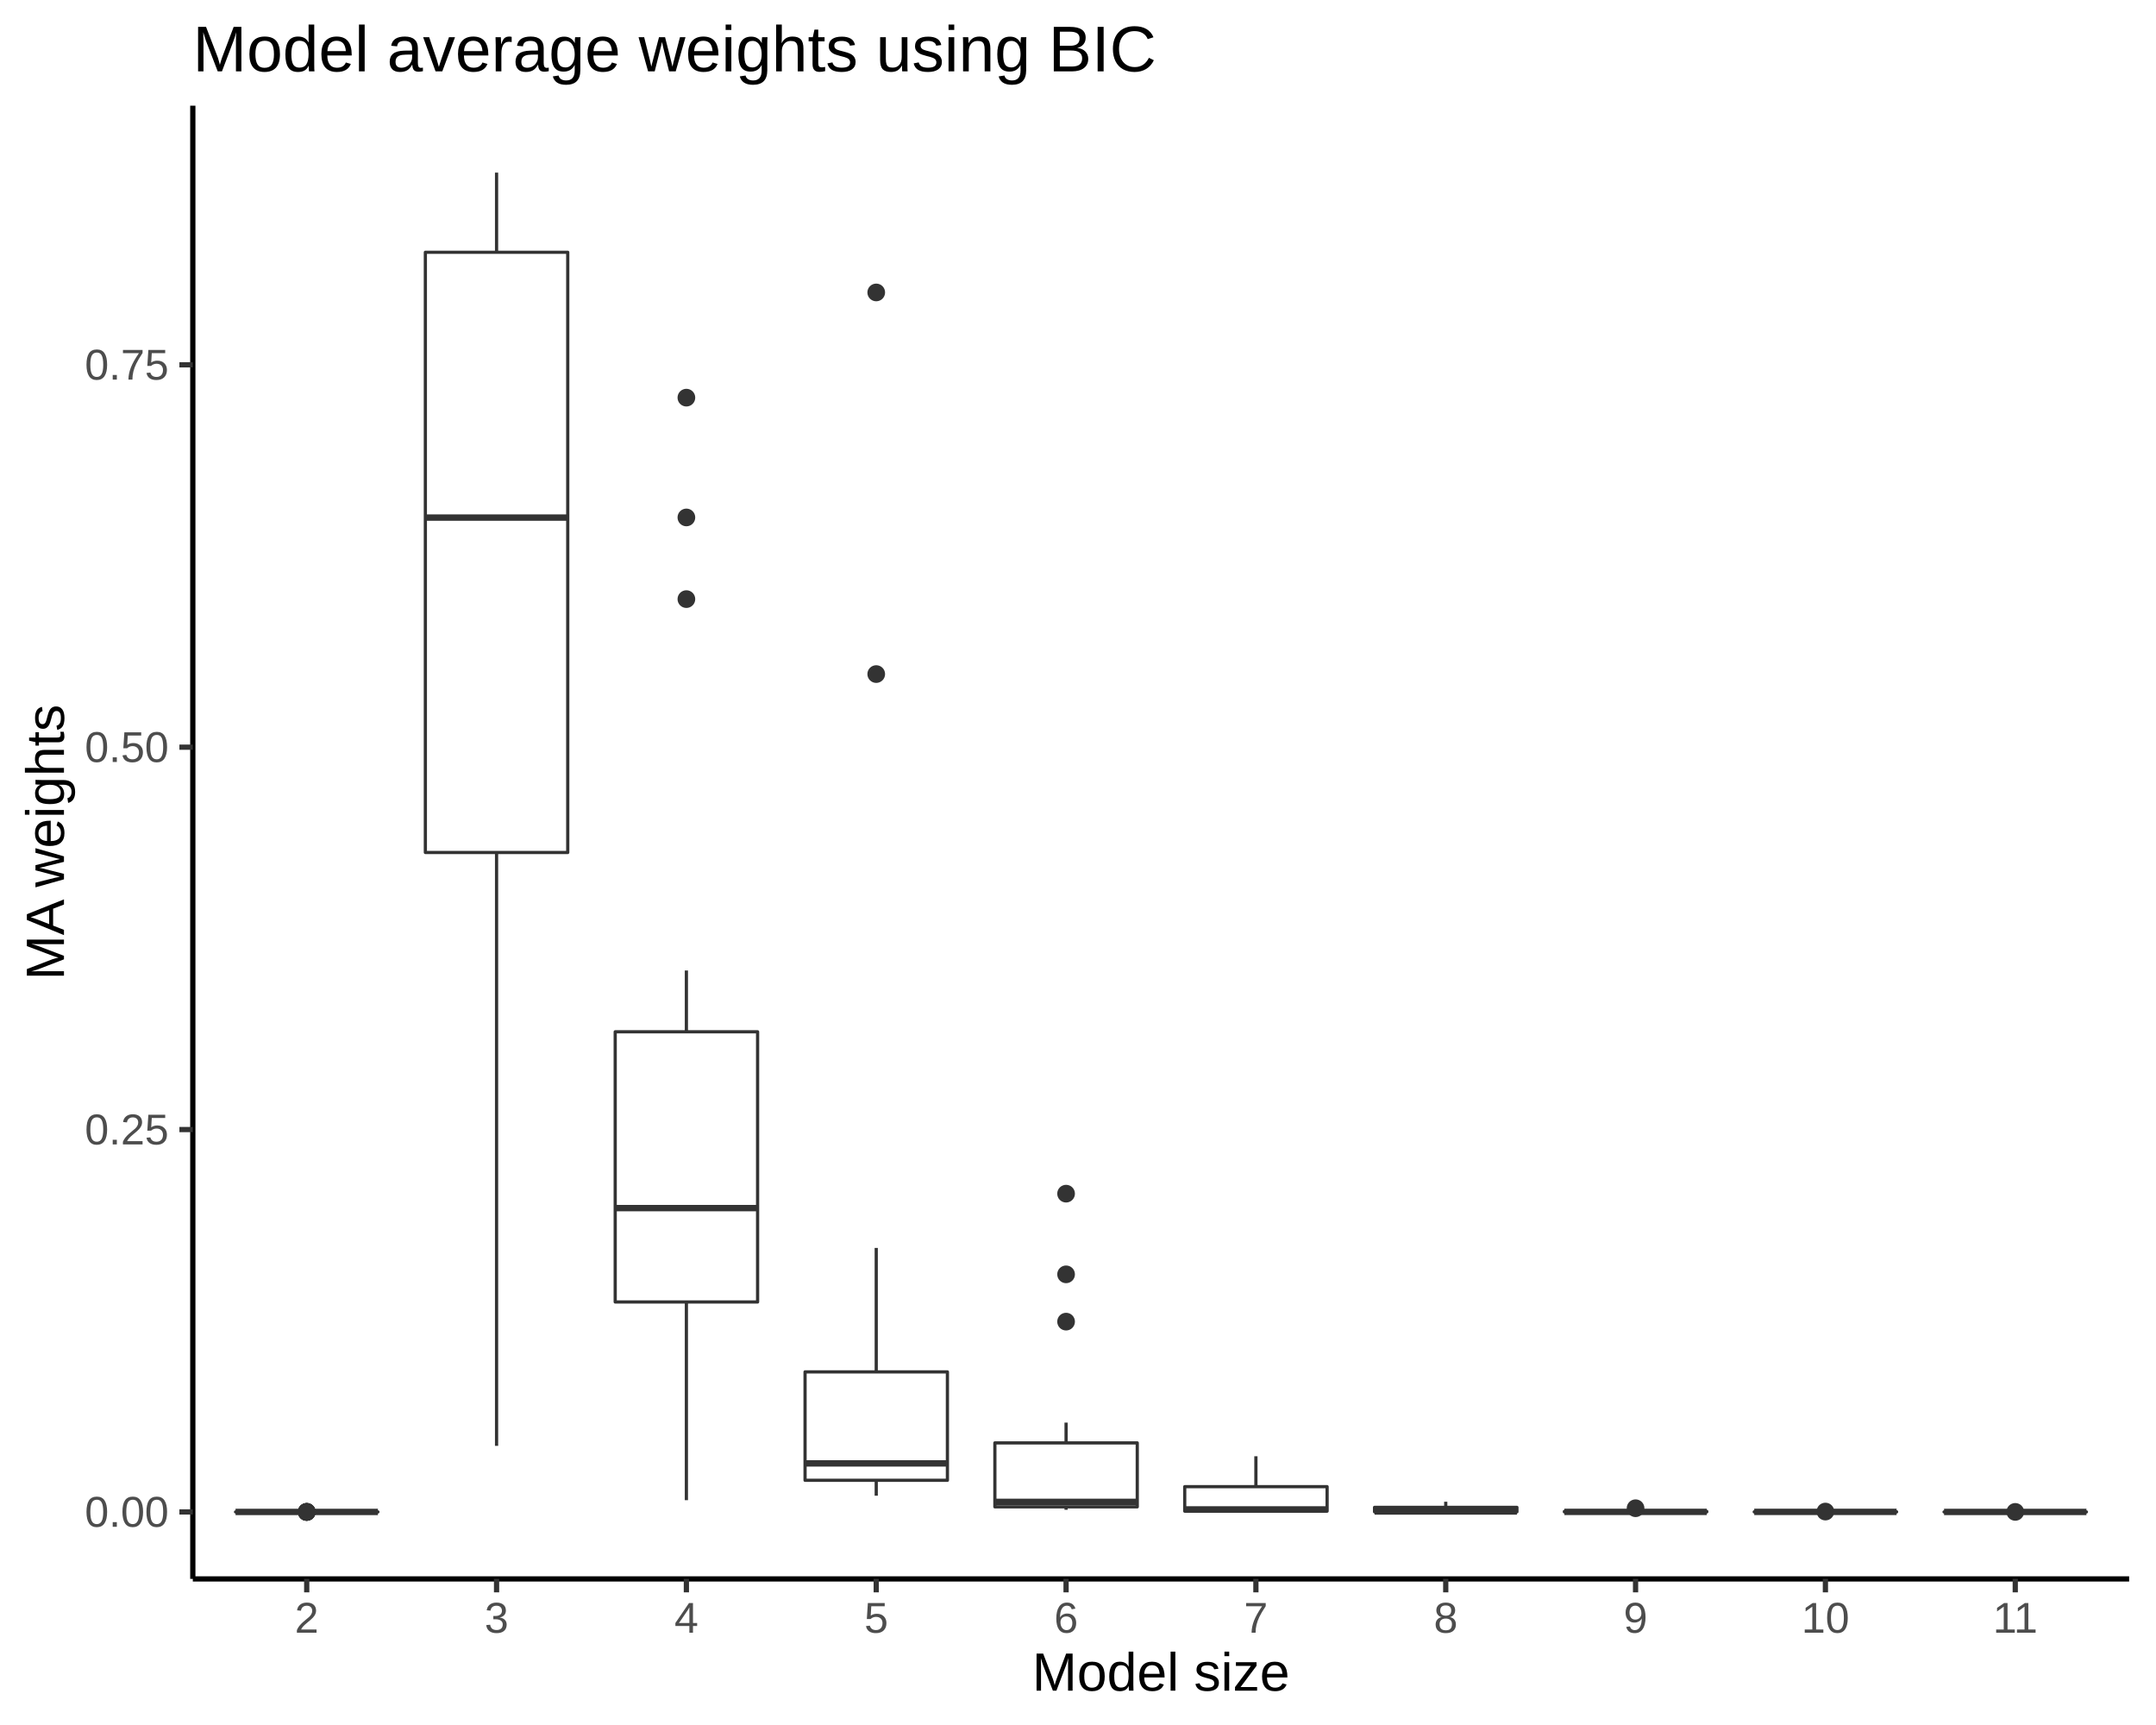
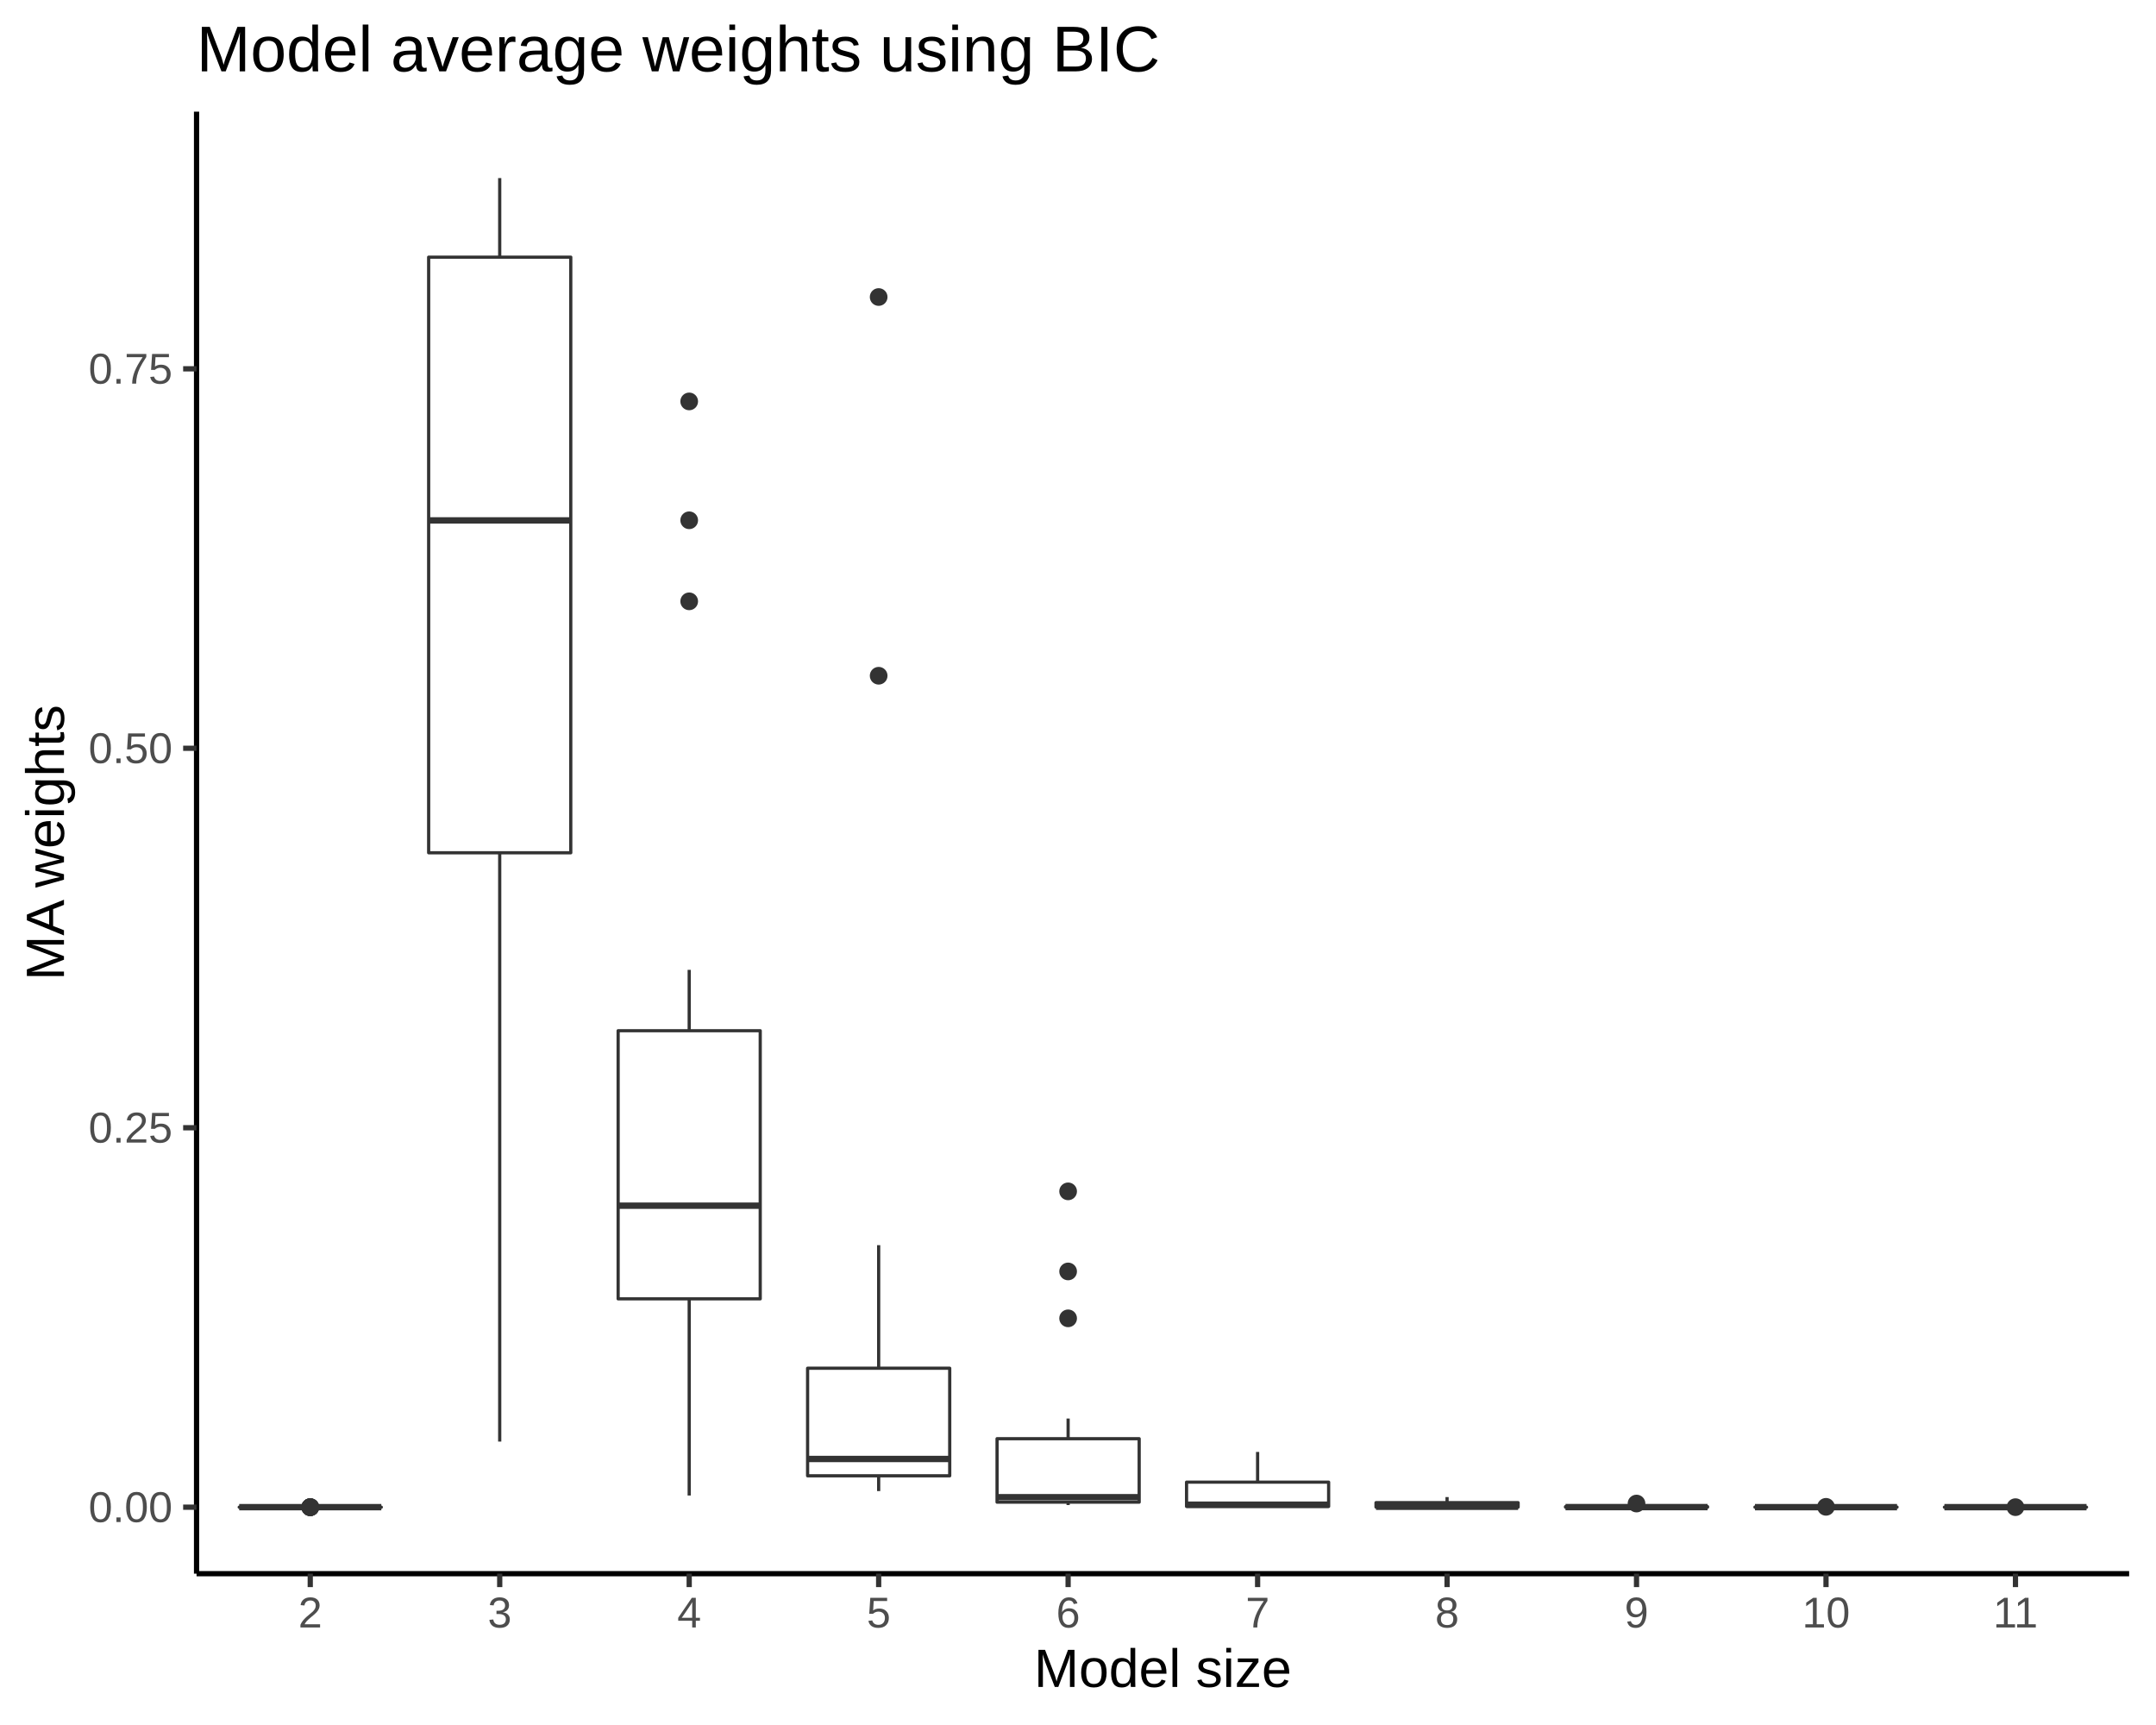
<svg xmlns="http://www.w3.org/2000/svg" viewBox="0 0 720.00 576.00">
  <defs>
    <style type="text/css">
    line, polyline, polygon, path, rect, circle {
      fill: none;
      stroke: #000000;
      stroke-linecap: round;
      stroke-linejoin: round;
      stroke-miterlimit: 10.00;
    }
  </style>
  </defs>
  <rect width="100%" height="100%" style="stroke: none; fill: #FFFFFF;" />
  <rect x="0.00" y="0.00" width="720.00" height="576.00" style="stroke-width: 1.75; stroke: #FFFFFF; fill: #FFFFFF;" />
  <defs>
-     <clipPath id="cpNjQuMzl8NzExLjAzfDUyNy4yMnwzNS4yOA==">
-       <rect x="64.39" y="35.28" width="646.64" height="491.94" />
+     <clipPath id="cpNjUuNjR8NzExLjAzfDUyNS40N3wzNy4yOA==">
+       <rect x="65.64" y="37.28" width="645.39" height="488.19" />
    </clipPath>
  </defs>
-   <rect x="64.39" y="35.28" width="646.64" height="491.94" style="stroke-width: 1.75; stroke: none; fill: #FFFFFF;" clip-path="url(#cpNjQuMzl8NzExLjAzfDUyNy4yMnwzNS4yOA==)" />
-   <circle cx="102.43" cy="504.85" r="1.95pt" style="stroke-width: 0.71; stroke: #333333; fill: #333333;" clip-path="url(#cpNjQuMzl8NzExLjAzfDUyNy4yMnwzNS4yOA==)" />
-   <circle cx="102.43" cy="504.85" r="1.95pt" style="stroke-width: 0.71; stroke: #333333; fill: #333333;" clip-path="url(#cpNjQuMzl8NzExLjAzfDUyNy4yMnwzNS4yOA==)" />
-   <circle cx="102.43" cy="504.85" r="1.95pt" style="stroke-width: 0.71; stroke: #333333; fill: #333333;" clip-path="url(#cpNjQuMzl8NzExLjAzfDUyNy4yMnwzNS4yOA==)" />
-   <circle cx="102.43" cy="504.85" r="1.95pt" style="stroke-width: 0.71; stroke: #333333; fill: #333333;" clip-path="url(#cpNjQuMzl8NzExLjAzfDUyNy4yMnwzNS4yOA==)" />
-   <circle cx="102.43" cy="504.85" r="1.95pt" style="stroke-width: 0.71; stroke: #333333; fill: #333333;" clip-path="url(#cpNjQuMzl8NzExLjAzfDUyNy4yMnwzNS4yOA==)" />
-   <line x1="102.43" y1="504.85" x2="102.43" y2="504.85" style="stroke-width: 1.07; stroke: #333333; stroke-linecap: butt;" clip-path="url(#cpNjQuMzl8NzExLjAzfDUyNy4yMnwzNS4yOA==)" />
-   <line x1="102.43" y1="504.85" x2="102.43" y2="504.85" style="stroke-width: 1.07; stroke: #333333; stroke-linecap: butt;" clip-path="url(#cpNjQuMzl8NzExLjAzfDUyNy4yMnwzNS4yOA==)" />
-   <polygon points="78.66,504.85 78.66,504.85 126.21,504.85 126.21,504.85 78.66,504.85 " style="stroke-width: 1.07; stroke: #333333; fill: #FFFFFF;" clip-path="url(#cpNjQuMzl8NzExLjAzfDUyNy4yMnwzNS4yOA==)" />
-   <line x1="78.66" y1="504.85" x2="126.21" y2="504.85" style="stroke-width: 2.13; stroke: #333333; stroke-linecap: butt;" clip-path="url(#cpNjQuMzl8NzExLjAzfDUyNy4yMnwzNS4yOA==)" />
-   <line x1="165.83" y1="84.24" x2="165.83" y2="57.64" style="stroke-width: 1.07; stroke: #333333; stroke-linecap: butt;" clip-path="url(#cpNjQuMzl8NzExLjAzfDUyNy4yMnwzNS4yOA==)" />
-   <line x1="165.83" y1="284.66" x2="165.83" y2="482.78" style="stroke-width: 1.07; stroke: #333333; stroke-linecap: butt;" clip-path="url(#cpNjQuMzl8NzExLjAzfDUyNy4yMnwzNS4yOA==)" />
-   <polygon points="142.05,84.24 142.05,284.66 189.60,284.66 189.60,84.24 142.05,84.24 " style="stroke-width: 1.07; stroke: #333333; fill: #FFFFFF;" clip-path="url(#cpNjQuMzl8NzExLjAzfDUyNy4yMnwzNS4yOA==)" />
-   <line x1="142.05" y1="172.82" x2="189.60" y2="172.82" style="stroke-width: 2.13; stroke: #333333; stroke-linecap: butt;" clip-path="url(#cpNjQuMzl8NzExLjAzfDUyNy4yMnwzNS4yOA==)" />
-   <circle cx="229.22" cy="200.05" r="1.95pt" style="stroke-width: 0.71; stroke: #333333; fill: #333333;" clip-path="url(#cpNjQuMzl8NzExLjAzfDUyNy4yMnwzNS4yOA==)" />
-   <circle cx="229.22" cy="132.78" r="1.95pt" style="stroke-width: 0.71; stroke: #333333; fill: #333333;" clip-path="url(#cpNjQuMzl8NzExLjAzfDUyNy4yMnwzNS4yOA==)" />
-   <circle cx="229.22" cy="172.78" r="1.95pt" style="stroke-width: 0.71; stroke: #333333; fill: #333333;" clip-path="url(#cpNjQuMzl8NzExLjAzfDUyNy4yMnwzNS4yOA==)" />
-   <line x1="229.22" y1="344.53" x2="229.22" y2="324.05" style="stroke-width: 1.07; stroke: #333333; stroke-linecap: butt;" clip-path="url(#cpNjQuMzl8NzExLjAzfDUyNy4yMnwzNS4yOA==)" />
-   <line x1="229.22" y1="434.75" x2="229.22" y2="500.93" style="stroke-width: 1.07; stroke: #333333; stroke-linecap: butt;" clip-path="url(#cpNjQuMzl8NzExLjAzfDUyNy4yMnwzNS4yOA==)" />
-   <polygon points="205.45,344.53 205.45,434.75 253.00,434.75 253.00,344.53 205.45,344.53 " style="stroke-width: 1.07; stroke: #333333; fill: #FFFFFF;" clip-path="url(#cpNjQuMzl8NzExLjAzfDUyNy4yMnwzNS4yOA==)" />
-   <line x1="205.45" y1="403.40" x2="253.00" y2="403.40" style="stroke-width: 2.13; stroke: #333333; stroke-linecap: butt;" clip-path="url(#cpNjQuMzl8NzExLjAzfDUyNy4yMnwzNS4yOA==)" />
-   <circle cx="292.62" cy="97.65" r="1.95pt" style="stroke-width: 0.71; stroke: #333333; fill: #333333;" clip-path="url(#cpNjQuMzl8NzExLjAzfDUyNy4yMnwzNS4yOA==)" />
-   <circle cx="292.62" cy="225.08" r="1.95pt" style="stroke-width: 0.71; stroke: #333333; fill: #333333;" clip-path="url(#cpNjQuMzl8NzExLjAzfDUyNy4yMnwzNS4yOA==)" />
-   <line x1="292.62" y1="458.09" x2="292.62" y2="416.69" style="stroke-width: 1.07; stroke: #333333; stroke-linecap: butt;" clip-path="url(#cpNjQuMzl8NzExLjAzfDUyNy4yMnwzNS4yOA==)" />
-   <line x1="292.62" y1="494.29" x2="292.62" y2="499.43" style="stroke-width: 1.07; stroke: #333333; stroke-linecap: butt;" clip-path="url(#cpNjQuMzl8NzExLjAzfDUyNy4yMnwzNS4yOA==)" />
-   <polygon points="268.85,458.09 268.85,494.29 316.39,494.29 316.39,458.09 268.85,458.09 " style="stroke-width: 1.07; stroke: #333333; fill: #FFFFFF;" clip-path="url(#cpNjQuMzl8NzExLjAzfDUyNy4yMnwzNS4yOA==)" />
-   <line x1="268.85" y1="488.64" x2="316.39" y2="488.64" style="stroke-width: 2.13; stroke: #333333; stroke-linecap: butt;" clip-path="url(#cpNjQuMzl8NzExLjAzfDUyNy4yMnwzNS4yOA==)" />
-   <circle cx="356.02" cy="441.31" r="1.95pt" style="stroke-width: 0.71; stroke: #333333; fill: #333333;" clip-path="url(#cpNjQuMzl8NzExLjAzfDUyNy4yMnwzNS4yOA==)" />
-   <circle cx="356.02" cy="398.58" r="1.95pt" style="stroke-width: 0.71; stroke: #333333; fill: #333333;" clip-path="url(#cpNjQuMzl8NzExLjAzfDUyNy4yMnwzNS4yOA==)" />
-   <circle cx="356.02" cy="425.52" r="1.95pt" style="stroke-width: 0.71; stroke: #333333; fill: #333333;" clip-path="url(#cpNjQuMzl8NzExLjAzfDUyNy4yMnwzNS4yOA==)" />
-   <line x1="356.02" y1="481.80" x2="356.02" y2="475.02" style="stroke-width: 1.07; stroke: #333333; stroke-linecap: butt;" clip-path="url(#cpNjQuMzl8NzExLjAzfDUyNy4yMnwzNS4yOA==)" />
-   <line x1="356.02" y1="503.16" x2="356.02" y2="504.13" style="stroke-width: 1.07; stroke: #333333; stroke-linecap: butt;" clip-path="url(#cpNjQuMzl8NzExLjAzfDUyNy4yMnwzNS4yOA==)" />
-   <polygon points="332.24,481.80 332.24,503.16 379.79,503.16 379.79,481.80 332.24,481.80 " style="stroke-width: 1.07; stroke: #333333; fill: #FFFFFF;" clip-path="url(#cpNjQuMzl8NzExLjAzfDUyNy4yMnwzNS4yOA==)" />
-   <line x1="332.24" y1="501.49" x2="379.79" y2="501.49" style="stroke-width: 2.13; stroke: #333333; stroke-linecap: butt;" clip-path="url(#cpNjQuMzl8NzExLjAzfDUyNy4yMnwzNS4yOA==)" />
-   <line x1="419.41" y1="496.42" x2="419.41" y2="486.26" style="stroke-width: 1.07; stroke: #333333; stroke-linecap: butt;" clip-path="url(#cpNjQuMzl8NzExLjAzfDUyNy4yMnwzNS4yOA==)" />
-   <line x1="419.41" y1="504.60" x2="419.41" y2="504.74" style="stroke-width: 1.07; stroke: #333333; stroke-linecap: butt;" clip-path="url(#cpNjQuMzl8NzExLjAzfDUyNy4yMnwzNS4yOA==)" />
-   <polygon points="395.64,496.42 395.64,504.60 443.19,504.60 443.19,496.42 395.64,496.42 " style="stroke-width: 1.07; stroke: #333333; fill: #FFFFFF;" clip-path="url(#cpNjQuMzl8NzExLjAzfDUyNy4yMnwzNS4yOA==)" />
-   <line x1="395.64" y1="504.00" x2="443.19" y2="504.00" style="stroke-width: 2.13; stroke: #333333; stroke-linecap: butt;" clip-path="url(#cpNjQuMzl8NzExLjAzfDUyNy4yMnwzNS4yOA==)" />
-   <line x1="482.81" y1="503.33" x2="482.81" y2="501.44" style="stroke-width: 1.07; stroke: #333333; stroke-linecap: butt;" clip-path="url(#cpNjQuMzl8NzExLjAzfDUyNy4yMnwzNS4yOA==)" />
-   <line x1="482.81" y1="504.82" x2="482.81" y2="504.84" style="stroke-width: 1.07; stroke: #333333; stroke-linecap: butt;" clip-path="url(#cpNjQuMzl8NzExLjAzfDUyNy4yMnwzNS4yOA==)" />
-   <polygon points="459.03,503.33 459.03,504.82 506.58,504.82 506.58,503.33 459.03,503.33 " style="stroke-width: 1.07; stroke: #333333; fill: #FFFFFF;" clip-path="url(#cpNjQuMzl8NzExLjAzfDUyNy4yMnwzNS4yOA==)" />
-   <line x1="459.03" y1="504.70" x2="506.58" y2="504.70" style="stroke-width: 2.13; stroke: #333333; stroke-linecap: butt;" clip-path="url(#cpNjQuMzl8NzExLjAzfDUyNy4yMnwzNS4yOA==)" />
-   <circle cx="546.20" cy="503.62" r="1.95pt" style="stroke-width: 0.71; stroke: #333333; fill: #333333;" clip-path="url(#cpNjQuMzl8NzExLjAzfDUyNy4yMnwzNS4yOA==)" />
-   <line x1="546.20" y1="504.67" x2="546.20" y2="504.50" style="stroke-width: 1.07; stroke: #333333; stroke-linecap: butt;" clip-path="url(#cpNjQuMzl8NzExLjAzfDUyNy4yMnwzNS4yOA==)" />
-   <line x1="546.20" y1="504.85" x2="546.20" y2="504.85" style="stroke-width: 1.07; stroke: #333333; stroke-linecap: butt;" clip-path="url(#cpNjQuMzl8NzExLjAzfDUyNy4yMnwzNS4yOA==)" />
-   <polygon points="522.43,504.67 522.43,504.85 569.98,504.85 569.98,504.67 522.43,504.67 " style="stroke-width: 1.07; stroke: #333333; fill: #FFFFFF;" clip-path="url(#cpNjQuMzl8NzExLjAzfDUyNy4yMnwzNS4yOA==)" />
-   <line x1="522.43" y1="504.83" x2="569.98" y2="504.83" style="stroke-width: 2.13; stroke: #333333; stroke-linecap: butt;" clip-path="url(#cpNjQuMzl8NzExLjAzfDUyNy4yMnwzNS4yOA==)" />
-   <circle cx="609.60" cy="504.73" r="1.95pt" style="stroke-width: 0.71; stroke: #333333; fill: #333333;" clip-path="url(#cpNjQuMzl8NzExLjAzfDUyNy4yMnwzNS4yOA==)" />
-   <line x1="609.60" y1="504.81" x2="609.60" y2="504.78" style="stroke-width: 1.07; stroke: #333333; stroke-linecap: butt;" clip-path="url(#cpNjQuMzl8NzExLjAzfDUyNy4yMnwzNS4yOA==)" />
-   <line x1="609.60" y1="504.85" x2="609.60" y2="504.85" style="stroke-width: 1.07; stroke: #333333; stroke-linecap: butt;" clip-path="url(#cpNjQuMzl8NzExLjAzfDUyNy4yMnwzNS4yOA==)" />
-   <polygon points="585.83,504.81 585.83,504.85 633.37,504.85 633.37,504.81 585.83,504.81 " style="stroke-width: 1.07; stroke: #333333; fill: #FFFFFF;" clip-path="url(#cpNjQuMzl8NzExLjAzfDUyNy4yMnwzNS4yOA==)" />
-   <line x1="585.83" y1="504.84" x2="633.37" y2="504.84" style="stroke-width: 2.13; stroke: #333333; stroke-linecap: butt;" clip-path="url(#cpNjQuMzl8NzExLjAzfDUyNy4yMnwzNS4yOA==)" />
-   <circle cx="673.00" cy="504.84" r="1.95pt" style="stroke-width: 0.71; stroke: #333333; fill: #333333;" clip-path="url(#cpNjQuMzl8NzExLjAzfDUyNy4yMnwzNS4yOA==)" />
-   <line x1="673.00" y1="504.85" x2="673.00" y2="504.84" style="stroke-width: 1.07; stroke: #333333; stroke-linecap: butt;" clip-path="url(#cpNjQuMzl8NzExLjAzfDUyNy4yMnwzNS4yOA==)" />
-   <line x1="673.00" y1="504.85" x2="673.00" y2="504.85" style="stroke-width: 1.07; stroke: #333333; stroke-linecap: butt;" clip-path="url(#cpNjQuMzl8NzExLjAzfDUyNy4yMnwzNS4yOA==)" />
-   <polygon points="649.22,504.85 649.22,504.85 696.77,504.85 696.77,504.85 649.22,504.85 " style="stroke-width: 1.07; stroke: #333333; fill: #FFFFFF;" clip-path="url(#cpNjQuMzl8NzExLjAzfDUyNy4yMnwzNS4yOA==)" />
-   <line x1="649.22" y1="504.85" x2="696.77" y2="504.85" style="stroke-width: 2.13; stroke: #333333; stroke-linecap: butt;" clip-path="url(#cpNjQuMzl8NzExLjAzfDUyNy4yMnwzNS4yOA==)" />
+   <rect x="65.64" y="37.28" width="645.39" height="488.19" style="stroke-width: 1.75; stroke: none; fill: #FFFFFF;" clip-path="url(#cpNjUuNjR8NzExLjAzfDUyNS40N3wzNy4yOA==)" />
+   <circle cx="103.61" cy="503.27" r="1.95pt" style="stroke-width: 0.71; stroke: #333333; fill: #333333;" clip-path="url(#cpNjUuNjR8NzExLjAzfDUyNS40N3wzNy4yOA==)" />
+   <circle cx="103.61" cy="503.27" r="1.95pt" style="stroke-width: 0.71; stroke: #333333; fill: #333333;" clip-path="url(#cpNjUuNjR8NzExLjAzfDUyNS40N3wzNy4yOA==)" />
+   <circle cx="103.61" cy="503.27" r="1.95pt" style="stroke-width: 0.71; stroke: #333333; fill: #333333;" clip-path="url(#cpNjUuNjR8NzExLjAzfDUyNS40N3wzNy4yOA==)" />
+   <circle cx="103.61" cy="503.27" r="1.95pt" style="stroke-width: 0.71; stroke: #333333; fill: #333333;" clip-path="url(#cpNjUuNjR8NzExLjAzfDUyNS40N3wzNy4yOA==)" />
+   <circle cx="103.61" cy="503.27" r="1.95pt" style="stroke-width: 0.71; stroke: #333333; fill: #333333;" clip-path="url(#cpNjUuNjR8NzExLjAzfDUyNS40N3wzNy4yOA==)" />
+   <line x1="103.61" y1="503.27" x2="103.61" y2="503.27" style="stroke-width: 1.07; stroke: #333333; stroke-linecap: butt;" clip-path="url(#cpNjUuNjR8NzExLjAzfDUyNS40N3wzNy4yOA==)" />
+   <line x1="103.61" y1="503.27" x2="103.61" y2="503.27" style="stroke-width: 1.07; stroke: #333333; stroke-linecap: butt;" clip-path="url(#cpNjUuNjR8NzExLjAzfDUyNS40N3wzNy4yOA==)" />
+   <polygon points="79.88,503.27 79.88,503.27 127.34,503.27 127.34,503.27 79.88,503.27 " style="stroke-width: 1.07; stroke: #333333; fill: #FFFFFF;" clip-path="url(#cpNjUuNjR8NzExLjAzfDUyNS40N3wzNy4yOA==)" />
+   <line x1="79.88" y1="503.27" x2="127.34" y2="503.27" style="stroke-width: 2.13; stroke: #333333; stroke-linecap: butt;" clip-path="url(#cpNjUuNjR8NzExLjAzfDUyNS40N3wzNy4yOA==)" />
+   <line x1="166.88" y1="85.87" x2="166.88" y2="59.47" style="stroke-width: 1.07; stroke: #333333; stroke-linecap: butt;" clip-path="url(#cpNjUuNjR8NzExLjAzfDUyNS40N3wzNy4yOA==)" />
+   <line x1="166.88" y1="284.75" x2="166.88" y2="481.37" style="stroke-width: 1.07; stroke: #333333; stroke-linecap: butt;" clip-path="url(#cpNjUuNjR8NzExLjAzfDUyNS40N3wzNy4yOA==)" />
+   <polygon points="143.15,85.87 143.15,284.75 190.61,284.75 190.61,85.87 143.15,85.87 " style="stroke-width: 1.07; stroke: #333333; fill: #FFFFFF;" clip-path="url(#cpNjUuNjR8NzExLjAzfDUyNS40N3wzNy4yOA==)" />
+   <line x1="143.15" y1="173.77" x2="190.61" y2="173.77" style="stroke-width: 2.13; stroke: #333333; stroke-linecap: butt;" clip-path="url(#cpNjUuNjR8NzExLjAzfDUyNS40N3wzNy4yOA==)" />
+   <circle cx="230.16" cy="200.79" r="1.95pt" style="stroke-width: 0.71; stroke: #333333; fill: #333333;" clip-path="url(#cpNjUuNjR8NzExLjAzfDUyNS40N3wzNy4yOA==)" />
+   <circle cx="230.16" cy="134.04" r="1.95pt" style="stroke-width: 0.71; stroke: #333333; fill: #333333;" clip-path="url(#cpNjUuNjR8NzExLjAzfDUyNS40N3wzNy4yOA==)" />
+   <circle cx="230.16" cy="173.73" r="1.95pt" style="stroke-width: 0.71; stroke: #333333; fill: #333333;" clip-path="url(#cpNjUuNjR8NzExLjAzfDUyNS40N3wzNy4yOA==)" />
+   <line x1="230.16" y1="344.17" x2="230.16" y2="323.85" style="stroke-width: 1.07; stroke: #333333; stroke-linecap: butt;" clip-path="url(#cpNjUuNjR8NzExLjAzfDUyNS40N3wzNy4yOA==)" />
+   <line x1="230.16" y1="433.70" x2="230.16" y2="499.38" style="stroke-width: 1.07; stroke: #333333; stroke-linecap: butt;" clip-path="url(#cpNjUuNjR8NzExLjAzfDUyNS40N3wzNy4yOA==)" />
+   <polygon points="206.43,344.17 206.43,433.70 253.88,433.70 253.88,344.17 206.43,344.17 " style="stroke-width: 1.07; stroke: #333333; fill: #FFFFFF;" clip-path="url(#cpNjUuNjR8NzExLjAzfDUyNS40N3wzNy4yOA==)" />
+   <line x1="206.43" y1="402.59" x2="253.88" y2="402.59" style="stroke-width: 2.13; stroke: #333333; stroke-linecap: butt;" clip-path="url(#cpNjUuNjR8NzExLjAzfDUyNS40N3wzNy4yOA==)" />
+   <circle cx="293.43" cy="99.18" r="1.95pt" style="stroke-width: 0.71; stroke: #333333; fill: #333333;" clip-path="url(#cpNjUuNjR8NzExLjAzfDUyNS40N3wzNy4yOA==)" />
+   <circle cx="293.43" cy="225.64" r="1.95pt" style="stroke-width: 0.71; stroke: #333333; fill: #333333;" clip-path="url(#cpNjUuNjR8NzExLjAzfDUyNS40N3wzNy4yOA==)" />
+   <line x1="293.43" y1="456.87" x2="293.43" y2="415.78" style="stroke-width: 1.07; stroke: #333333; stroke-linecap: butt;" clip-path="url(#cpNjUuNjR8NzExLjAzfDUyNS40N3wzNy4yOA==)" />
+   <line x1="293.43" y1="492.79" x2="293.43" y2="497.89" style="stroke-width: 1.07; stroke: #333333; stroke-linecap: butt;" clip-path="url(#cpNjUuNjR8NzExLjAzfDUyNS40N3wzNy4yOA==)" />
+   <polygon points="269.70,456.87 269.70,492.79 317.16,492.79 317.16,456.87 269.70,456.87 " style="stroke-width: 1.07; stroke: #333333; fill: #FFFFFF;" clip-path="url(#cpNjUuNjR8NzExLjAzfDUyNS40N3wzNy4yOA==)" />
+   <line x1="269.70" y1="487.18" x2="317.16" y2="487.18" style="stroke-width: 2.13; stroke: #333333; stroke-linecap: butt;" clip-path="url(#cpNjUuNjR8NzExLjAzfDUyNS40N3wzNy4yOA==)" />
+   <circle cx="356.70" cy="440.21" r="1.95pt" style="stroke-width: 0.71; stroke: #333333; fill: #333333;" clip-path="url(#cpNjUuNjR8NzExLjAzfDUyNS40N3wzNy4yOA==)" />
+   <circle cx="356.70" cy="397.81" r="1.95pt" style="stroke-width: 0.71; stroke: #333333; fill: #333333;" clip-path="url(#cpNjUuNjR8NzExLjAzfDUyNS40N3wzNy4yOA==)" />
+   <circle cx="356.70" cy="424.55" r="1.95pt" style="stroke-width: 0.71; stroke: #333333; fill: #333333;" clip-path="url(#cpNjUuNjR8NzExLjAzfDUyNS40N3wzNy4yOA==)" />
+   <line x1="356.70" y1="480.40" x2="356.70" y2="473.67" style="stroke-width: 1.07; stroke: #333333; stroke-linecap: butt;" clip-path="url(#cpNjUuNjR8NzExLjAzfDUyNS40N3wzNy4yOA==)" />
+   <line x1="356.70" y1="501.59" x2="356.70" y2="502.56" style="stroke-width: 1.07; stroke: #333333; stroke-linecap: butt;" clip-path="url(#cpNjUuNjR8NzExLjAzfDUyNS40N3wzNy4yOA==)" />
+   <polygon points="332.97,480.40 332.97,501.59 380.43,501.59 380.43,480.40 332.97,480.40 " style="stroke-width: 1.07; stroke: #333333; fill: #FFFFFF;" clip-path="url(#cpNjUuNjR8NzExLjAzfDUyNS40N3wzNy4yOA==)" />
+   <line x1="332.97" y1="499.93" x2="380.43" y2="499.93" style="stroke-width: 2.13; stroke: #333333; stroke-linecap: butt;" clip-path="url(#cpNjUuNjR8NzExLjAzfDUyNS40N3wzNy4yOA==)" />
+   <line x1="419.98" y1="494.91" x2="419.98" y2="484.82" style="stroke-width: 1.07; stroke: #333333; stroke-linecap: butt;" clip-path="url(#cpNjUuNjR8NzExLjAzfDUyNS40N3wzNy4yOA==)" />
+   <line x1="419.98" y1="503.02" x2="419.98" y2="503.16" style="stroke-width: 1.07; stroke: #333333; stroke-linecap: butt;" clip-path="url(#cpNjUuNjR8NzExLjAzfDUyNS40N3wzNy4yOA==)" />
+   <polygon points="396.25,494.91 396.25,503.02 443.70,503.02 443.70,494.91 396.25,494.91 " style="stroke-width: 1.07; stroke: #333333; fill: #FFFFFF;" clip-path="url(#cpNjUuNjR8NzExLjAzfDUyNS40N3wzNy4yOA==)" />
+   <line x1="396.25" y1="502.43" x2="443.70" y2="502.43" style="stroke-width: 2.13; stroke: #333333; stroke-linecap: butt;" clip-path="url(#cpNjUuNjR8NzExLjAzfDUyNS40N3wzNy4yOA==)" />
+   <line x1="483.25" y1="501.76" x2="483.25" y2="499.89" style="stroke-width: 1.07; stroke: #333333; stroke-linecap: butt;" clip-path="url(#cpNjUuNjR8NzExLjAzfDUyNS40N3wzNy4yOA==)" />
+   <line x1="483.25" y1="503.24" x2="483.25" y2="503.26" style="stroke-width: 1.07; stroke: #333333; stroke-linecap: butt;" clip-path="url(#cpNjUuNjR8NzExLjAzfDUyNS40N3wzNy4yOA==)" />
+   <polygon points="459.52,501.76 459.52,503.24 506.98,503.24 506.98,501.76 459.52,501.76 " style="stroke-width: 1.07; stroke: #333333; fill: #FFFFFF;" clip-path="url(#cpNjUuNjR8NzExLjAzfDUyNS40N3wzNy4yOA==)" />
+   <line x1="459.52" y1="503.12" x2="506.98" y2="503.12" style="stroke-width: 2.13; stroke: #333333; stroke-linecap: butt;" clip-path="url(#cpNjUuNjR8NzExLjAzfDUyNS40N3wzNy4yOA==)" />
+   <circle cx="546.52" cy="502.05" r="1.95pt" style="stroke-width: 0.71; stroke: #333333; fill: #333333;" clip-path="url(#cpNjUuNjR8NzExLjAzfDUyNS40N3wzNy4yOA==)" />
+   <line x1="546.52" y1="503.09" x2="546.52" y2="502.92" style="stroke-width: 1.07; stroke: #333333; stroke-linecap: butt;" clip-path="url(#cpNjUuNjR8NzExLjAzfDUyNS40N3wzNy4yOA==)" />
+   <line x1="546.52" y1="503.27" x2="546.52" y2="503.27" style="stroke-width: 1.07; stroke: #333333; stroke-linecap: butt;" clip-path="url(#cpNjUuNjR8NzExLjAzfDUyNS40N3wzNy4yOA==)" />
+   <polygon points="522.80,503.09 522.80,503.27 570.25,503.27 570.25,503.09 522.80,503.09 " style="stroke-width: 1.07; stroke: #333333; fill: #FFFFFF;" clip-path="url(#cpNjUuNjR8NzExLjAzfDUyNS40N3wzNy4yOA==)" />
+   <line x1="522.80" y1="503.25" x2="570.25" y2="503.25" style="stroke-width: 2.13; stroke: #333333; stroke-linecap: butt;" clip-path="url(#cpNjUuNjR8NzExLjAzfDUyNS40N3wzNy4yOA==)" />
+   <circle cx="609.80" cy="503.15" r="1.95pt" style="stroke-width: 0.71; stroke: #333333; fill: #333333;" clip-path="url(#cpNjUuNjR8NzExLjAzfDUyNS40N3wzNy4yOA==)" />
+   <line x1="609.80" y1="503.23" x2="609.80" y2="503.20" style="stroke-width: 1.07; stroke: #333333; stroke-linecap: butt;" clip-path="url(#cpNjUuNjR8NzExLjAzfDUyNS40N3wzNy4yOA==)" />
+   <line x1="609.80" y1="503.27" x2="609.80" y2="503.27" style="stroke-width: 1.07; stroke: #333333; stroke-linecap: butt;" clip-path="url(#cpNjUuNjR8NzExLjAzfDUyNS40N3wzNy4yOA==)" />
+   <polygon points="586.07,503.23 586.07,503.27 633.52,503.27 633.52,503.23 586.07,503.23 " style="stroke-width: 1.07; stroke: #333333; fill: #FFFFFF;" clip-path="url(#cpNjUuNjR8NzExLjAzfDUyNS40N3wzNy4yOA==)" />
+   <line x1="586.07" y1="503.27" x2="633.52" y2="503.27" style="stroke-width: 2.13; stroke: #333333; stroke-linecap: butt;" clip-path="url(#cpNjUuNjR8NzExLjAzfDUyNS40N3wzNy4yOA==)" />
+   <circle cx="673.07" cy="503.26" r="1.95pt" style="stroke-width: 0.71; stroke: #333333; fill: #333333;" clip-path="url(#cpNjUuNjR8NzExLjAzfDUyNS40N3wzNy4yOA==)" />
+   <line x1="673.07" y1="503.27" x2="673.07" y2="503.26" style="stroke-width: 1.07; stroke: #333333; stroke-linecap: butt;" clip-path="url(#cpNjUuNjR8NzExLjAzfDUyNS40N3wzNy4yOA==)" />
+   <line x1="673.07" y1="503.27" x2="673.07" y2="503.27" style="stroke-width: 1.07; stroke: #333333; stroke-linecap: butt;" clip-path="url(#cpNjUuNjR8NzExLjAzfDUyNS40N3wzNy4yOA==)" />
+   <polygon points="649.34,503.27 649.34,503.27 696.80,503.27 696.80,503.27 649.34,503.27 " style="stroke-width: 1.07; stroke: #333333; fill: #FFFFFF;" clip-path="url(#cpNjUuNjR8NzExLjAzfDUyNS40N3wzNy4yOA==)" />
+   <line x1="649.34" y1="503.27" x2="696.80" y2="503.27" style="stroke-width: 2.13; stroke: #333333; stroke-linecap: butt;" clip-path="url(#cpNjUuNjR8NzExLjAzfDUyNS40N3wzNy4yOA==)" />
  <defs>
    <clipPath id="cpMC4wMHw3MjAuMDB8NTc2LjAwfDAuMDA=">
      <rect x="0.00" y="0.00" width="720.00" height="576.00" />
    </clipPath>
  </defs>
-   <polyline points="64.39,527.22 64.39,35.28 " style="stroke-width: 1.75; stroke-linecap: butt;" clip-path="url(#cpMC4wMHw3MjAuMDB8NTc2LjAwfDAuMDA=)" />
+   <polyline points="65.64,525.47 65.64,37.28 " style="stroke-width: 1.75; stroke-linecap: butt;" clip-path="url(#cpMC4wMHw3MjAuMDB8NTc2LjAwfDAuMDA=)" />
  <g clip-path="url(#cpMC4wMHw3MjAuMDB8NTc2LjAwfDAuMDA=)">
-     <text x="28.32" y="509.81" style="font-size: 14.40px; fill: #4D4D4D; font-family: Liberation Sans;" textLength="28.00px" lengthAdjust="spacingAndGlyphs">0.00</text>
+     <text x="29.57" y="508.23" style="font-size: 14.40px; fill: #4D4D4D; font-family: Liberation Sans;" textLength="28.00px" lengthAdjust="spacingAndGlyphs">0.00</text>
  </g>
  <g clip-path="url(#cpMC4wMHw3MjAuMDB8NTc2LjAwfDAuMDA=)">
-     <text x="28.32" y="382.13" style="font-size: 14.40px; fill: #4D4D4D; font-family: Liberation Sans;" textLength="28.00px" lengthAdjust="spacingAndGlyphs">0.25</text>
+     <text x="29.57" y="381.52" style="font-size: 14.40px; fill: #4D4D4D; font-family: Liberation Sans;" textLength="28.00px" lengthAdjust="spacingAndGlyphs">0.25</text>
  </g>
  <g clip-path="url(#cpMC4wMHw3MjAuMDB8NTc2LjAwfDAuMDA=)">
-     <text x="28.32" y="254.44" style="font-size: 14.40px; fill: #4D4D4D; font-family: Liberation Sans;" textLength="28.00px" lengthAdjust="spacingAndGlyphs">0.50</text>
+     <text x="29.57" y="254.81" style="font-size: 14.40px; fill: #4D4D4D; font-family: Liberation Sans;" textLength="28.00px" lengthAdjust="spacingAndGlyphs">0.50</text>
  </g>
  <g clip-path="url(#cpMC4wMHw3MjAuMDB8NTc2LjAwfDAuMDA=)">
-     <text x="28.32" y="126.76" style="font-size: 14.40px; fill: #4D4D4D; font-family: Liberation Sans;" textLength="28.00px" lengthAdjust="spacingAndGlyphs">0.75</text>
+     <text x="29.57" y="128.10" style="font-size: 14.40px; fill: #4D4D4D; font-family: Liberation Sans;" textLength="28.00px" lengthAdjust="spacingAndGlyphs">0.75</text>
  </g>
-   <polyline points="59.91,504.85 64.39,504.85 " style="stroke-width: 1.75; stroke: #333333; stroke-linecap: butt;" clip-path="url(#cpMC4wMHw3MjAuMDB8NTc2LjAwfDAuMDA=)" />
-   <polyline points="59.91,377.17 64.39,377.17 " style="stroke-width: 1.75; stroke: #333333; stroke-linecap: butt;" clip-path="url(#cpMC4wMHw3MjAuMDB8NTc2LjAwfDAuMDA=)" />
-   <polyline points="59.91,249.49 64.39,249.49 " style="stroke-width: 1.75; stroke: #333333; stroke-linecap: butt;" clip-path="url(#cpMC4wMHw3MjAuMDB8NTc2LjAwfDAuMDA=)" />
-   <polyline points="59.91,121.81 64.39,121.81 " style="stroke-width: 1.75; stroke: #333333; stroke-linecap: butt;" clip-path="url(#cpMC4wMHw3MjAuMDB8NTc2LjAwfDAuMDA=)" />
-   <polyline points="64.39,527.22 711.03,527.22 " style="stroke-width: 1.75; stroke-linecap: butt;" clip-path="url(#cpMC4wMHw3MjAuMDB8NTc2LjAwfDAuMDA=)" />
-   <polyline points="102.43,531.70 102.43,527.22 " style="stroke-width: 1.75; stroke: #333333; stroke-linecap: butt;" clip-path="url(#cpMC4wMHw3MjAuMDB8NTc2LjAwfDAuMDA=)" />
-   <polyline points="165.83,531.70 165.83,527.22 " style="stroke-width: 1.75; stroke: #333333; stroke-linecap: butt;" clip-path="url(#cpMC4wMHw3MjAuMDB8NTc2LjAwfDAuMDA=)" />
-   <polyline points="229.22,531.70 229.22,527.22 " style="stroke-width: 1.75; stroke: #333333; stroke-linecap: butt;" clip-path="url(#cpMC4wMHw3MjAuMDB8NTc2LjAwfDAuMDA=)" />
-   <polyline points="292.62,531.70 292.62,527.22 " style="stroke-width: 1.75; stroke: #333333; stroke-linecap: butt;" clip-path="url(#cpMC4wMHw3MjAuMDB8NTc2LjAwfDAuMDA=)" />
-   <polyline points="356.02,531.70 356.02,527.22 " style="stroke-width: 1.75; stroke: #333333; stroke-linecap: butt;" clip-path="url(#cpMC4wMHw3MjAuMDB8NTc2LjAwfDAuMDA=)" />
-   <polyline points="419.41,531.70 419.41,527.22 " style="stroke-width: 1.75; stroke: #333333; stroke-linecap: butt;" clip-path="url(#cpMC4wMHw3MjAuMDB8NTc2LjAwfDAuMDA=)" />
-   <polyline points="482.81,531.70 482.81,527.22 " style="stroke-width: 1.75; stroke: #333333; stroke-linecap: butt;" clip-path="url(#cpMC4wMHw3MjAuMDB8NTc2LjAwfDAuMDA=)" />
-   <polyline points="546.20,531.70 546.20,527.22 " style="stroke-width: 1.75; stroke: #333333; stroke-linecap: butt;" clip-path="url(#cpMC4wMHw3MjAuMDB8NTc2LjAwfDAuMDA=)" />
-   <polyline points="609.60,531.70 609.60,527.22 " style="stroke-width: 1.75; stroke: #333333; stroke-linecap: butt;" clip-path="url(#cpMC4wMHw3MjAuMDB8NTc2LjAwfDAuMDA=)" />
-   <polyline points="673.00,531.70 673.00,527.22 " style="stroke-width: 1.75; stroke: #333333; stroke-linecap: butt;" clip-path="url(#cpMC4wMHw3MjAuMDB8NTc2LjAwfDAuMDA=)" />
+   <polyline points="61.16,503.27 65.64,503.27 " style="stroke-width: 1.75; stroke: #333333; stroke-linecap: butt;" clip-path="url(#cpMC4wMHw3MjAuMDB8NTc2LjAwfDAuMDA=)" />
+   <polyline points="61.16,376.57 65.64,376.57 " style="stroke-width: 1.75; stroke: #333333; stroke-linecap: butt;" clip-path="url(#cpMC4wMHw3MjAuMDB8NTc2LjAwfDAuMDA=)" />
+   <polyline points="61.16,249.86 65.64,249.86 " style="stroke-width: 1.75; stroke: #333333; stroke-linecap: butt;" clip-path="url(#cpMC4wMHw3MjAuMDB8NTc2LjAwfDAuMDA=)" />
+   <polyline points="61.16,123.15 65.64,123.15 " style="stroke-width: 1.75; stroke: #333333; stroke-linecap: butt;" clip-path="url(#cpMC4wMHw3MjAuMDB8NTc2LjAwfDAuMDA=)" />
+   <polyline points="65.64,525.47 711.03,525.47 " style="stroke-width: 1.75; stroke-linecap: butt;" clip-path="url(#cpMC4wMHw3MjAuMDB8NTc2LjAwfDAuMDA=)" />
+   <polyline points="103.61,529.95 103.61,525.47 " style="stroke-width: 1.75; stroke: #333333; stroke-linecap: butt;" clip-path="url(#cpMC4wMHw3MjAuMDB8NTc2LjAwfDAuMDA=)" />
+   <polyline points="166.88,529.95 166.88,525.47 " style="stroke-width: 1.75; stroke: #333333; stroke-linecap: butt;" clip-path="url(#cpMC4wMHw3MjAuMDB8NTc2LjAwfDAuMDA=)" />
+   <polyline points="230.16,529.95 230.16,525.47 " style="stroke-width: 1.75; stroke: #333333; stroke-linecap: butt;" clip-path="url(#cpMC4wMHw3MjAuMDB8NTc2LjAwfDAuMDA=)" />
+   <polyline points="293.43,529.95 293.43,525.47 " style="stroke-width: 1.75; stroke: #333333; stroke-linecap: butt;" clip-path="url(#cpMC4wMHw3MjAuMDB8NTc2LjAwfDAuMDA=)" />
+   <polyline points="356.70,529.95 356.70,525.47 " style="stroke-width: 1.75; stroke: #333333; stroke-linecap: butt;" clip-path="url(#cpMC4wMHw3MjAuMDB8NTc2LjAwfDAuMDA=)" />
+   <polyline points="419.98,529.95 419.98,525.47 " style="stroke-width: 1.75; stroke: #333333; stroke-linecap: butt;" clip-path="url(#cpMC4wMHw3MjAuMDB8NTc2LjAwfDAuMDA=)" />
+   <polyline points="483.25,529.95 483.25,525.47 " style="stroke-width: 1.75; stroke: #333333; stroke-linecap: butt;" clip-path="url(#cpMC4wMHw3MjAuMDB8NTc2LjAwfDAuMDA=)" />
+   <polyline points="546.52,529.95 546.52,525.47 " style="stroke-width: 1.75; stroke: #333333; stroke-linecap: butt;" clip-path="url(#cpMC4wMHw3MjAuMDB8NTc2LjAwfDAuMDA=)" />
+   <polyline points="609.80,529.95 609.80,525.47 " style="stroke-width: 1.75; stroke: #333333; stroke-linecap: butt;" clip-path="url(#cpMC4wMHw3MjAuMDB8NTc2LjAwfDAuMDA=)" />
+   <polyline points="673.07,529.95 673.07,525.47 " style="stroke-width: 1.75; stroke: #333333; stroke-linecap: butt;" clip-path="url(#cpMC4wMHw3MjAuMDB8NTc2LjAwfDAuMDA=)" />
  <g clip-path="url(#cpMC4wMHw3MjAuMDB8NTc2LjAwfDAuMDA=)">
-     <text x="98.43" y="545.19" style="font-size: 14.40px; fill: #4D4D4D; font-family: Liberation Sans;" textLength="8.00px" lengthAdjust="spacingAndGlyphs">2</text>
+     <text x="99.61" y="543.44" style="font-size: 14.40px; fill: #4D4D4D; font-family: Liberation Sans;" textLength="8.00px" lengthAdjust="spacingAndGlyphs">2</text>
  </g>
  <g clip-path="url(#cpMC4wMHw3MjAuMDB8NTc2LjAwfDAuMDA=)">
-     <text x="161.83" y="545.19" style="font-size: 14.40px; fill: #4D4D4D; font-family: Liberation Sans;" textLength="8.00px" lengthAdjust="spacingAndGlyphs">3</text>
+     <text x="162.88" y="543.44" style="font-size: 14.40px; fill: #4D4D4D; font-family: Liberation Sans;" textLength="8.00px" lengthAdjust="spacingAndGlyphs">3</text>
  </g>
  <g clip-path="url(#cpMC4wMHw3MjAuMDB8NTc2LjAwfDAuMDA=)">
-     <text x="225.22" y="545.19" style="font-size: 14.40px; fill: #4D4D4D; font-family: Liberation Sans;" textLength="8.00px" lengthAdjust="spacingAndGlyphs">4</text>
+     <text x="226.16" y="543.44" style="font-size: 14.40px; fill: #4D4D4D; font-family: Liberation Sans;" textLength="8.00px" lengthAdjust="spacingAndGlyphs">4</text>
  </g>
  <g clip-path="url(#cpMC4wMHw3MjAuMDB8NTc2LjAwfDAuMDA=)">
-     <text x="288.62" y="545.19" style="font-size: 14.40px; fill: #4D4D4D; font-family: Liberation Sans;" textLength="8.00px" lengthAdjust="spacingAndGlyphs">5</text>
+     <text x="289.43" y="543.44" style="font-size: 14.40px; fill: #4D4D4D; font-family: Liberation Sans;" textLength="8.00px" lengthAdjust="spacingAndGlyphs">5</text>
  </g>
  <g clip-path="url(#cpMC4wMHw3MjAuMDB8NTc2LjAwfDAuMDA=)">
-     <text x="352.02" y="545.19" style="font-size: 14.40px; fill: #4D4D4D; font-family: Liberation Sans;" textLength="8.00px" lengthAdjust="spacingAndGlyphs">6</text>
+     <text x="352.70" y="543.44" style="font-size: 14.40px; fill: #4D4D4D; font-family: Liberation Sans;" textLength="8.00px" lengthAdjust="spacingAndGlyphs">6</text>
  </g>
  <g clip-path="url(#cpMC4wMHw3MjAuMDB8NTc2LjAwfDAuMDA=)">
-     <text x="415.41" y="545.19" style="font-size: 14.40px; fill: #4D4D4D; font-family: Liberation Sans;" textLength="8.00px" lengthAdjust="spacingAndGlyphs">7</text>
+     <text x="415.98" y="543.44" style="font-size: 14.40px; fill: #4D4D4D; font-family: Liberation Sans;" textLength="8.00px" lengthAdjust="spacingAndGlyphs">7</text>
  </g>
  <g clip-path="url(#cpMC4wMHw3MjAuMDB8NTc2LjAwfDAuMDA=)">
-     <text x="478.81" y="545.19" style="font-size: 14.40px; fill: #4D4D4D; font-family: Liberation Sans;" textLength="8.00px" lengthAdjust="spacingAndGlyphs">8</text>
+     <text x="479.25" y="543.44" style="font-size: 14.40px; fill: #4D4D4D; font-family: Liberation Sans;" textLength="8.00px" lengthAdjust="spacingAndGlyphs">8</text>
  </g>
  <g clip-path="url(#cpMC4wMHw3MjAuMDB8NTc2LjAwfDAuMDA=)">
-     <text x="542.20" y="545.19" style="font-size: 14.40px; fill: #4D4D4D; font-family: Liberation Sans;" textLength="8.00px" lengthAdjust="spacingAndGlyphs">9</text>
+     <text x="542.52" y="543.44" style="font-size: 14.40px; fill: #4D4D4D; font-family: Liberation Sans;" textLength="8.00px" lengthAdjust="spacingAndGlyphs">9</text>
  </g>
  <g clip-path="url(#cpMC4wMHw3MjAuMDB8NTc2LjAwfDAuMDA=)">
-     <text x="601.60" y="545.19" style="font-size: 14.40px; fill: #4D4D4D; font-family: Liberation Sans;" textLength="16.00px" lengthAdjust="spacingAndGlyphs">10</text>
+     <text x="601.80" y="543.44" style="font-size: 14.40px; fill: #4D4D4D; font-family: Liberation Sans;" textLength="16.00px" lengthAdjust="spacingAndGlyphs">10</text>
  </g>
  <g clip-path="url(#cpMC4wMHw3MjAuMDB8NTc2LjAwfDAuMDA=)">
-     <text x="665.53" y="545.19" style="font-size: 14.40px; fill: #4D4D4D; font-family: Liberation Sans;" textLength="14.94px" lengthAdjust="spacingAndGlyphs">11</text>
+     <text x="665.60" y="543.44" style="font-size: 14.40px; fill: #4D4D4D; font-family: Liberation Sans;" textLength="14.94px" lengthAdjust="spacingAndGlyphs">11</text>
  </g>
  <g clip-path="url(#cpMC4wMHw3MjAuMDB8NTc2LjAwfDAuMDA=)">
-     <text x="344.68" y="564.55" style="font-size: 18.00px; font-family: Liberation Sans;" textLength="86.06px" lengthAdjust="spacingAndGlyphs">Model size</text>
+     <text x="345.31" y="563.30" style="font-size: 18.00px; font-family: Liberation Sans;" textLength="86.06px" lengthAdjust="spacingAndGlyphs">Model size</text>
  </g>
  <g clip-path="url(#cpMC4wMHw3MjAuMDB8NTc2LjAwfDAuMDA=)">
-     <text transform="translate(21.36,327.27) rotate(-90)" style="font-size: 18.00px; font-family: Liberation Sans;" textLength="92.05px" lengthAdjust="spacingAndGlyphs">MA weights</text>
+     <text transform="translate(21.36,327.39) rotate(-90)" style="font-size: 18.00px; font-family: Liberation Sans;" textLength="92.05px" lengthAdjust="spacingAndGlyphs">MA weights</text>
  </g>
  <g clip-path="url(#cpMC4wMHw3MjAuMDB8NTc2LjAwfDAuMDA=)">
-     <text x="64.39" y="23.83" style="font-size: 21.60px; font-family: Liberation Sans;" textLength="321.77px" lengthAdjust="spacingAndGlyphs">Model average weights using BIC</text>
+     <text x="65.64" y="23.83" style="font-size: 21.60px; font-family: Liberation Sans;" textLength="321.77px" lengthAdjust="spacingAndGlyphs">Model average weights using BIC</text>
  </g>
</svg>
